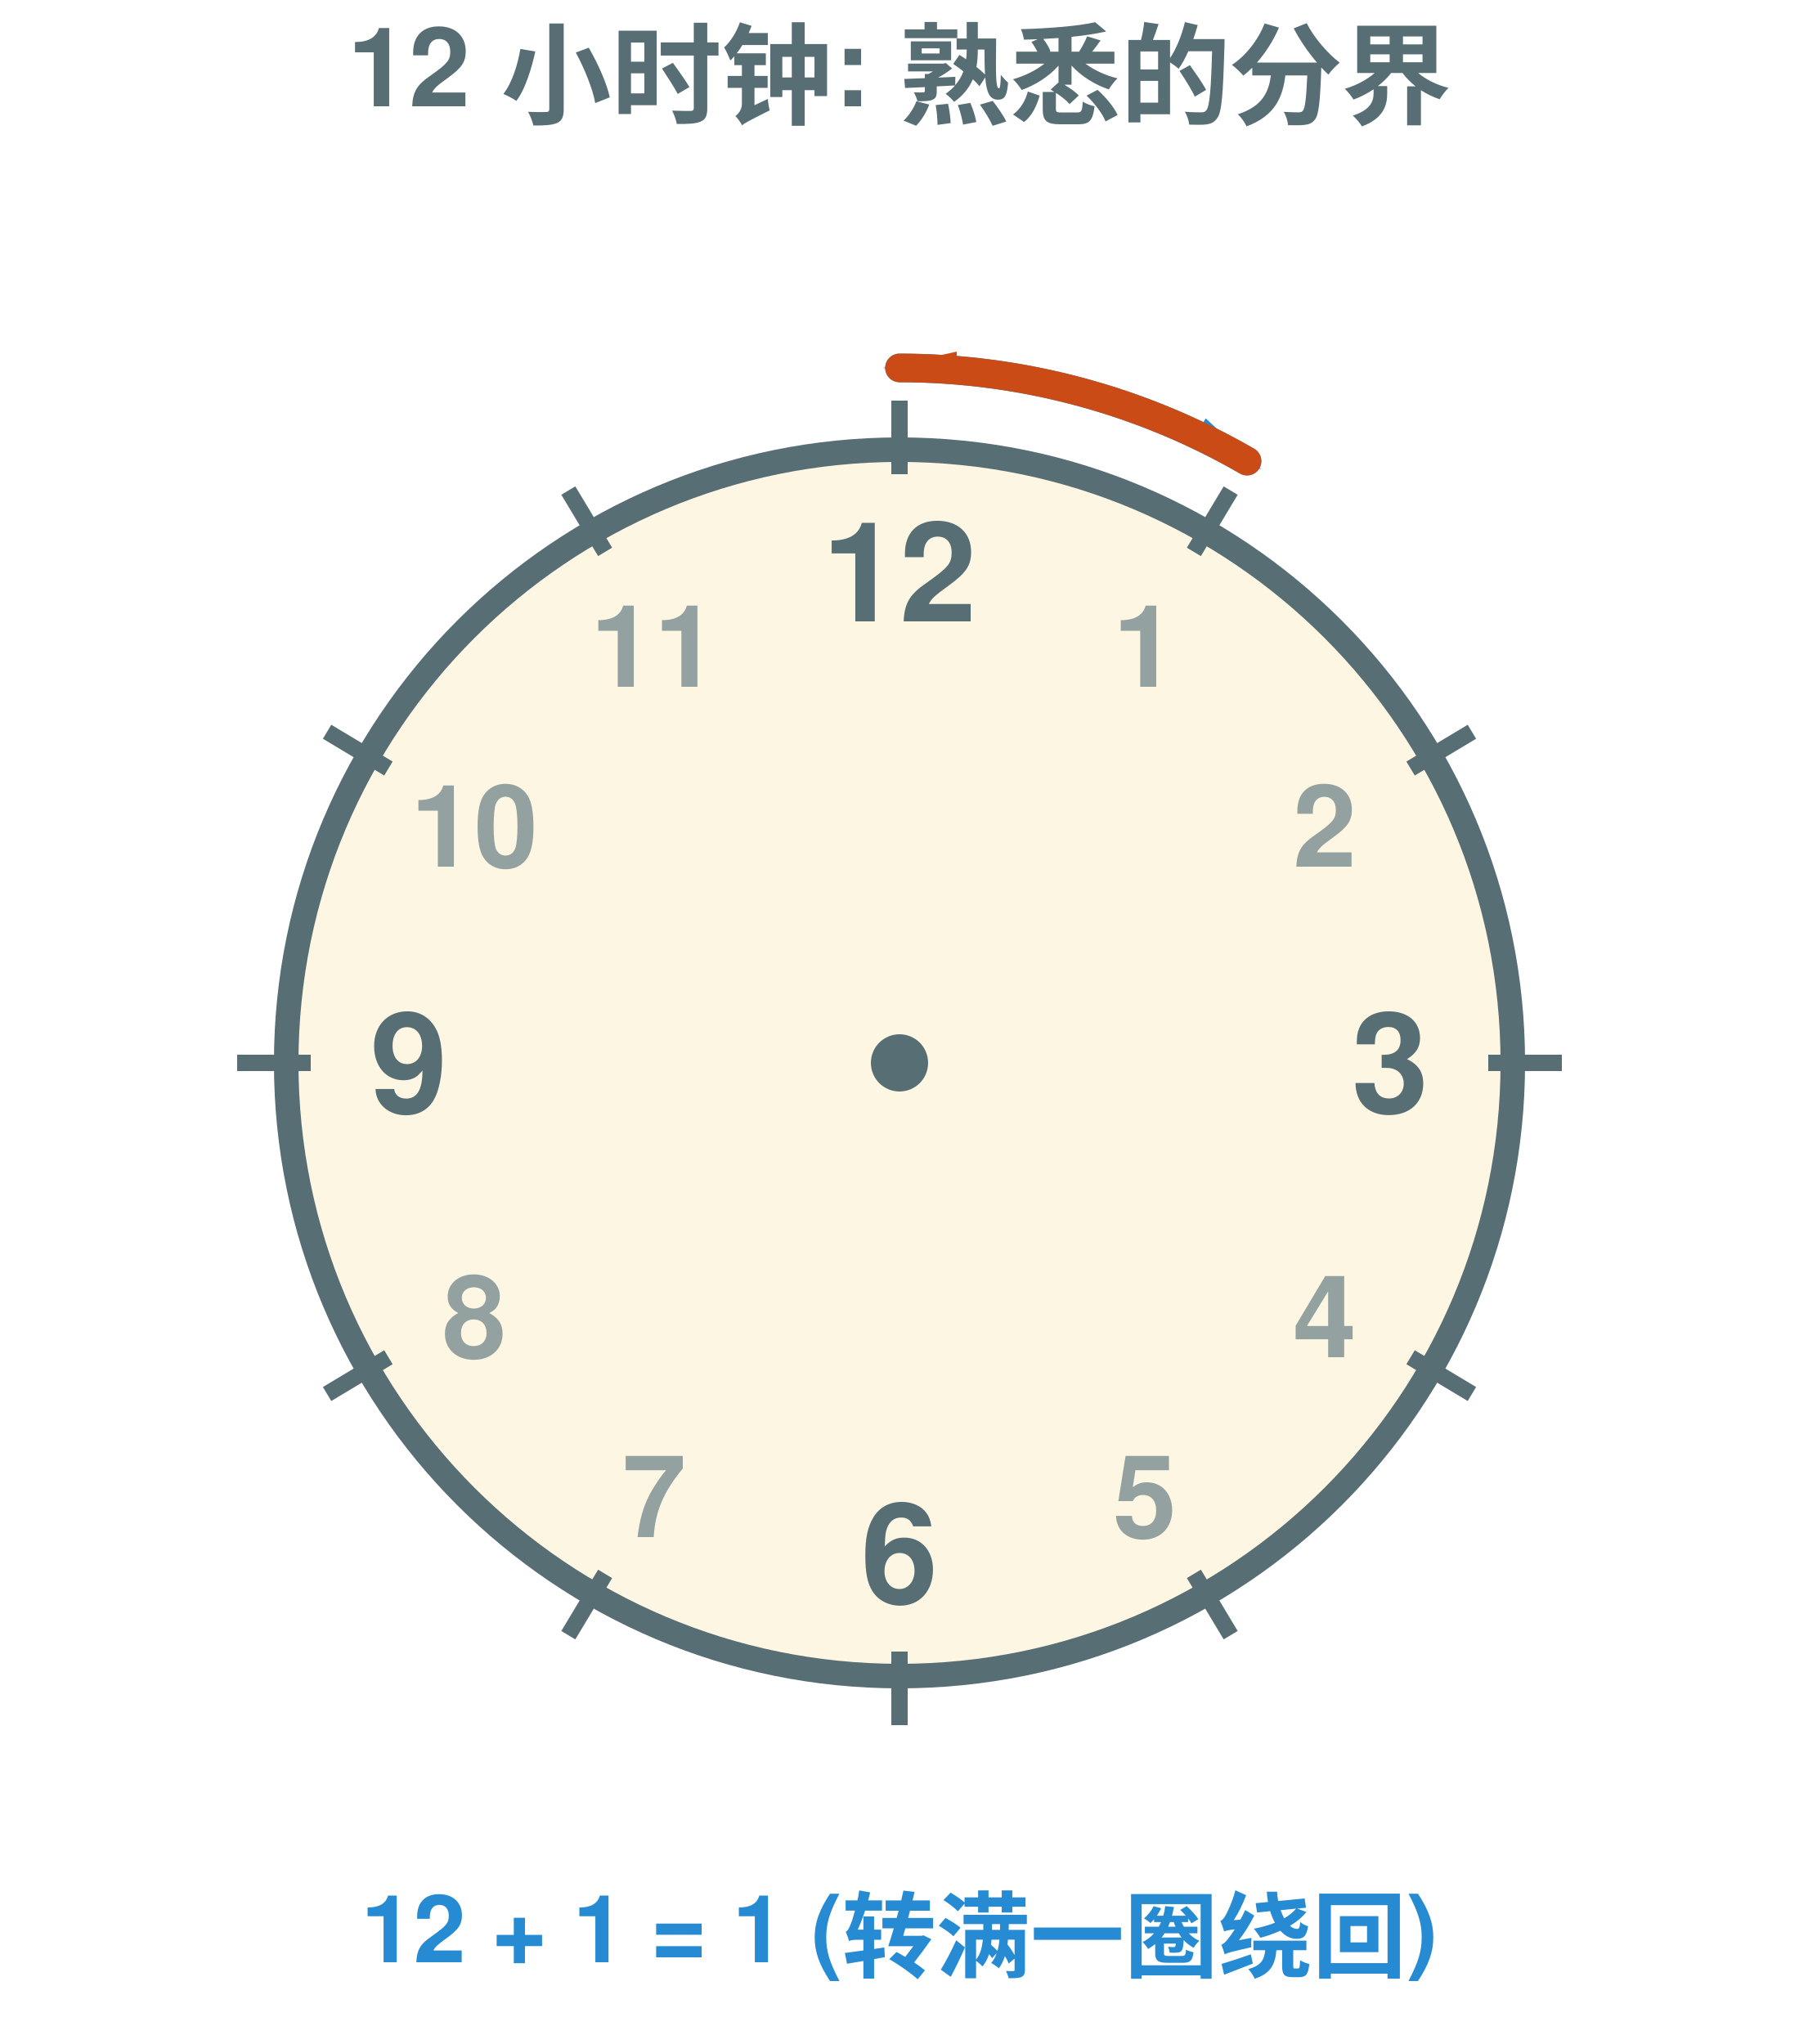
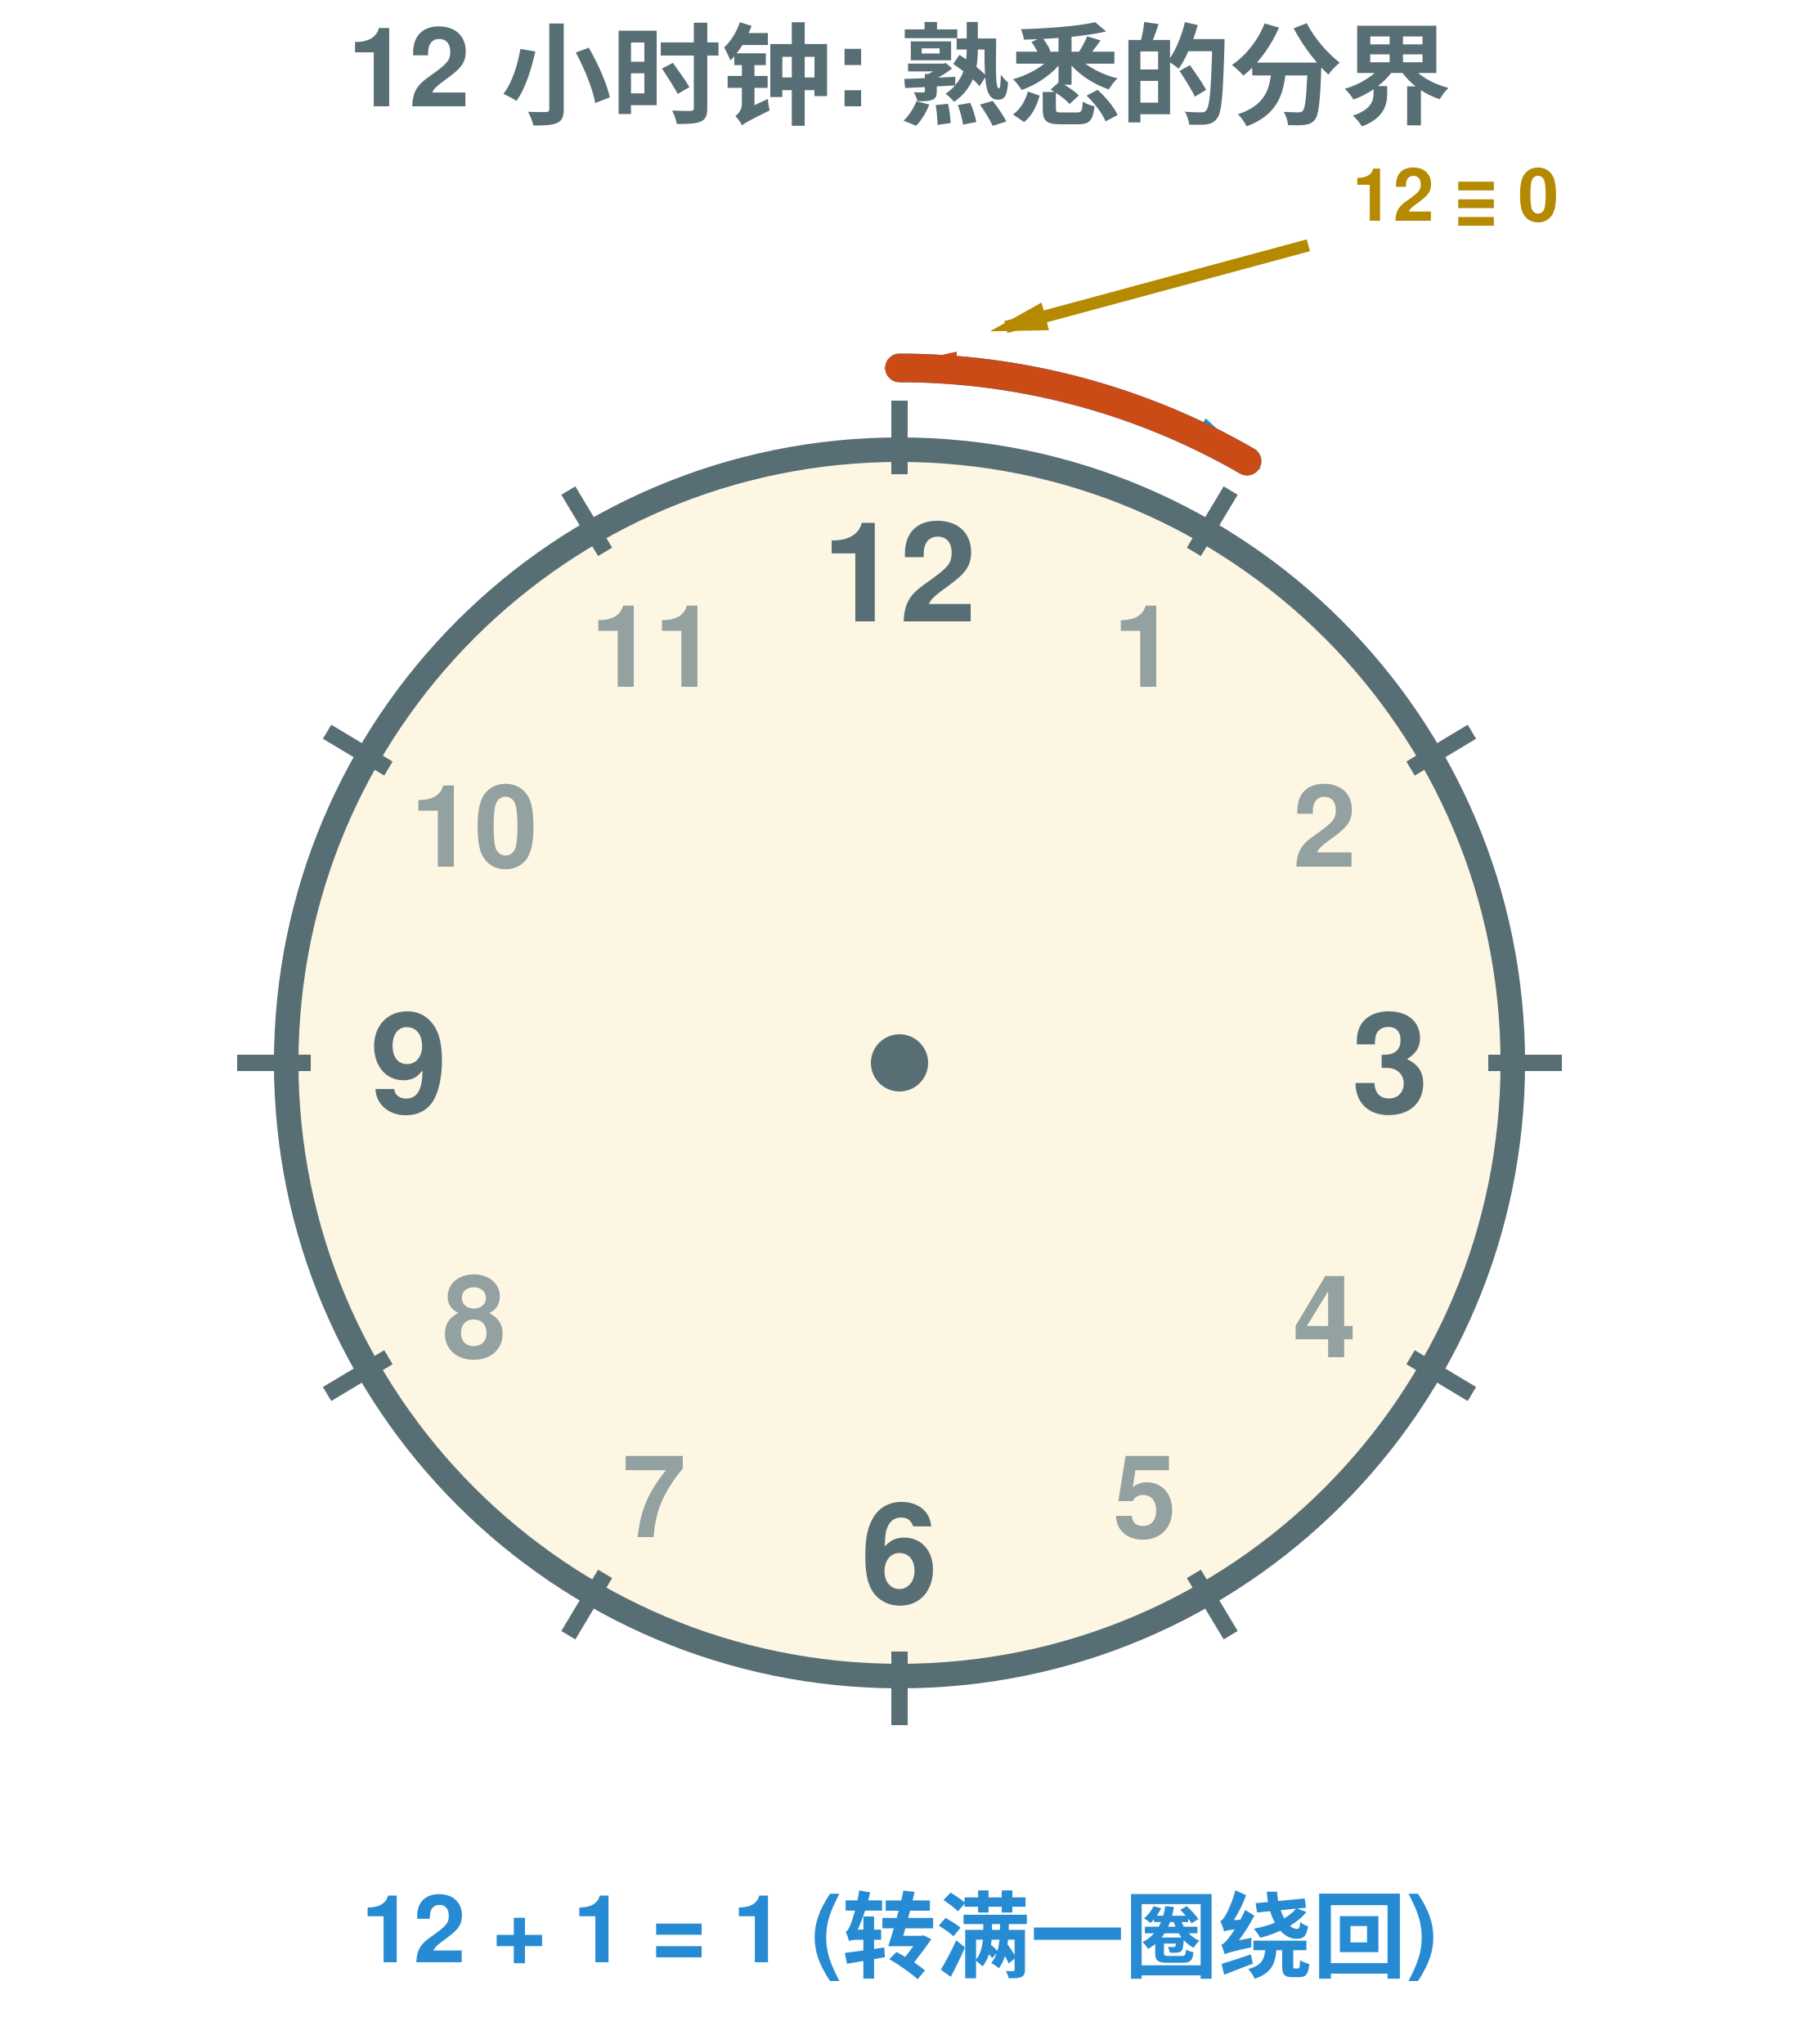
<svg xmlns="http://www.w3.org/2000/svg" viewBox="0 0 440 500" font-family="Helvetica, Arial, sans-serif">
  <text x="220" y="26" fill="#586e75" font-size="27" text-anchor="middle" font-weight="bold">12 小时钟: 熟悉的分界</text>
+   <text x="356" y="54" fill="#b58900" font-size="18" text-anchor="middle" font-weight="bold">12 ≡ 0</text>
+   <defs>
+     <marker id="arrY" markerWidth="14" markerHeight="14" refX="10" refY="3.5" orient="auto" markerUnits="userSpaceOnUse">
+       <path d="M 0 0 L 14 3.5 L 0 7 Z" fill="#b58900" />
+     </marker>
+     <marker id="arrB" markerWidth="18" markerHeight="18" refX="14" refY="4" orient="auto" markerUnits="userSpaceOnUse">
+       <path d="M 0 0 L 18 4 L 0 8 Z" fill="#268bd2" />
+     </marker>
+     <marker id="arrR" markerWidth="18" markerHeight="18" refX="14" refY="4" orient="auto" markerUnits="userSpaceOnUse">
+       <path d="M 0 0 L 18 4 L 0 8 Z" fill="#cb4b16" />
+     </marker>
+   </defs>
+   <line x1="320" y1="60" x2="246" y2="80" stroke="#b58900" stroke-width="3" marker-end="url(#arrY)" />
  <circle cx="220" cy="260" r="150" fill="#fdf6e3" stroke="#586e75" stroke-width="6" />
  <circle cx="220" cy="260" r="7" fill="#586e75" />
  <g stroke="#586e75" stroke-width="4">
    <line x1="292" y1="135" x2="301" y2="120" />
    <line x1="345" y1="188" x2="360" y2="179" />
    <line x1="364" y1="260" x2="382" y2="260" />
    <line x1="345" y1="332" x2="360" y2="341" />
    <line x1="292" y1="385" x2="301" y2="400" />
    <line x1="220" y1="404" x2="220" y2="422" />
    <line x1="148" y1="385" x2="139" y2="400" />
    <line x1="95" y1="332" x2="80" y2="341" />
    <line x1="76" y1="260" x2="58" y2="260" />
    <line x1="95" y1="188" x2="80" y2="179" />
    <line x1="148" y1="135" x2="139" y2="120" />
    <line x1="220" y1="116" x2="220" y2="98" />
  </g>
  <g font-size="34" text-anchor="middle" font-weight="bold">
    <text x="220" y="152" fill="#586e75">12</text>
    <text x="340" y="272" fill="#586e75">3</text>
    <text x="220" y="392" fill="#586e75">6</text>
    <text x="100" y="272" fill="#586e75">9</text>
  </g>
  <g font-size="28" text-anchor="middle" font-weight="bold">
    <text x="280" y="168" fill="#93a1a1">1</text>
    <text x="324" y="212" fill="#93a1a1">2</text>
    <text x="324" y="332" fill="#93a1a1">4</text>
    <text x="280" y="376" fill="#93a1a1">5</text>
    <text x="160" y="376" fill="#93a1a1">7</text>
    <text x="116" y="332" fill="#93a1a1">8</text>
    <text x="116" y="212" fill="#93a1a1">10</text>
    <text x="160" y="168" fill="#93a1a1">11</text>
  </g>
-   <defs>
-     <marker id="arrB" markerWidth="18" markerHeight="18" refX="14" refY="4" orient="auto" markerUnits="userSpaceOnUse">
-       <path d="M 0 0 L 18 4 L 0 8 Z" fill="#268bd2" />
-     </marker>
-     <marker id="arrR" markerWidth="18" markerHeight="18" refX="14" refY="4" orient="auto" markerUnits="userSpaceOnUse">
-       <path d="M 0 0 L 18 4 L 0 8 Z" fill="#cb4b16" />
-     </marker>
-   </defs>
  <path d="M 220.0 90.0 A 170 170 0 0 1 305.0 112.8" fill="none" stroke="#268bd2" stroke-width="7" stroke-linecap="round" marker-end="url(#arrB)" />
  <path d="M 305.0 112.8 A 170 170 0 0 0 220.0 90.0" fill="none" stroke="#cb4b16" stroke-width="7" stroke-linecap="round" marker-end="url(#arrR)" />
  <text x="220" y="480" fill="#268bd2" font-size="23" text-anchor="middle" font-weight="bold">12 + 1 = 1 (转满一圈绕回)</text>
</svg>
